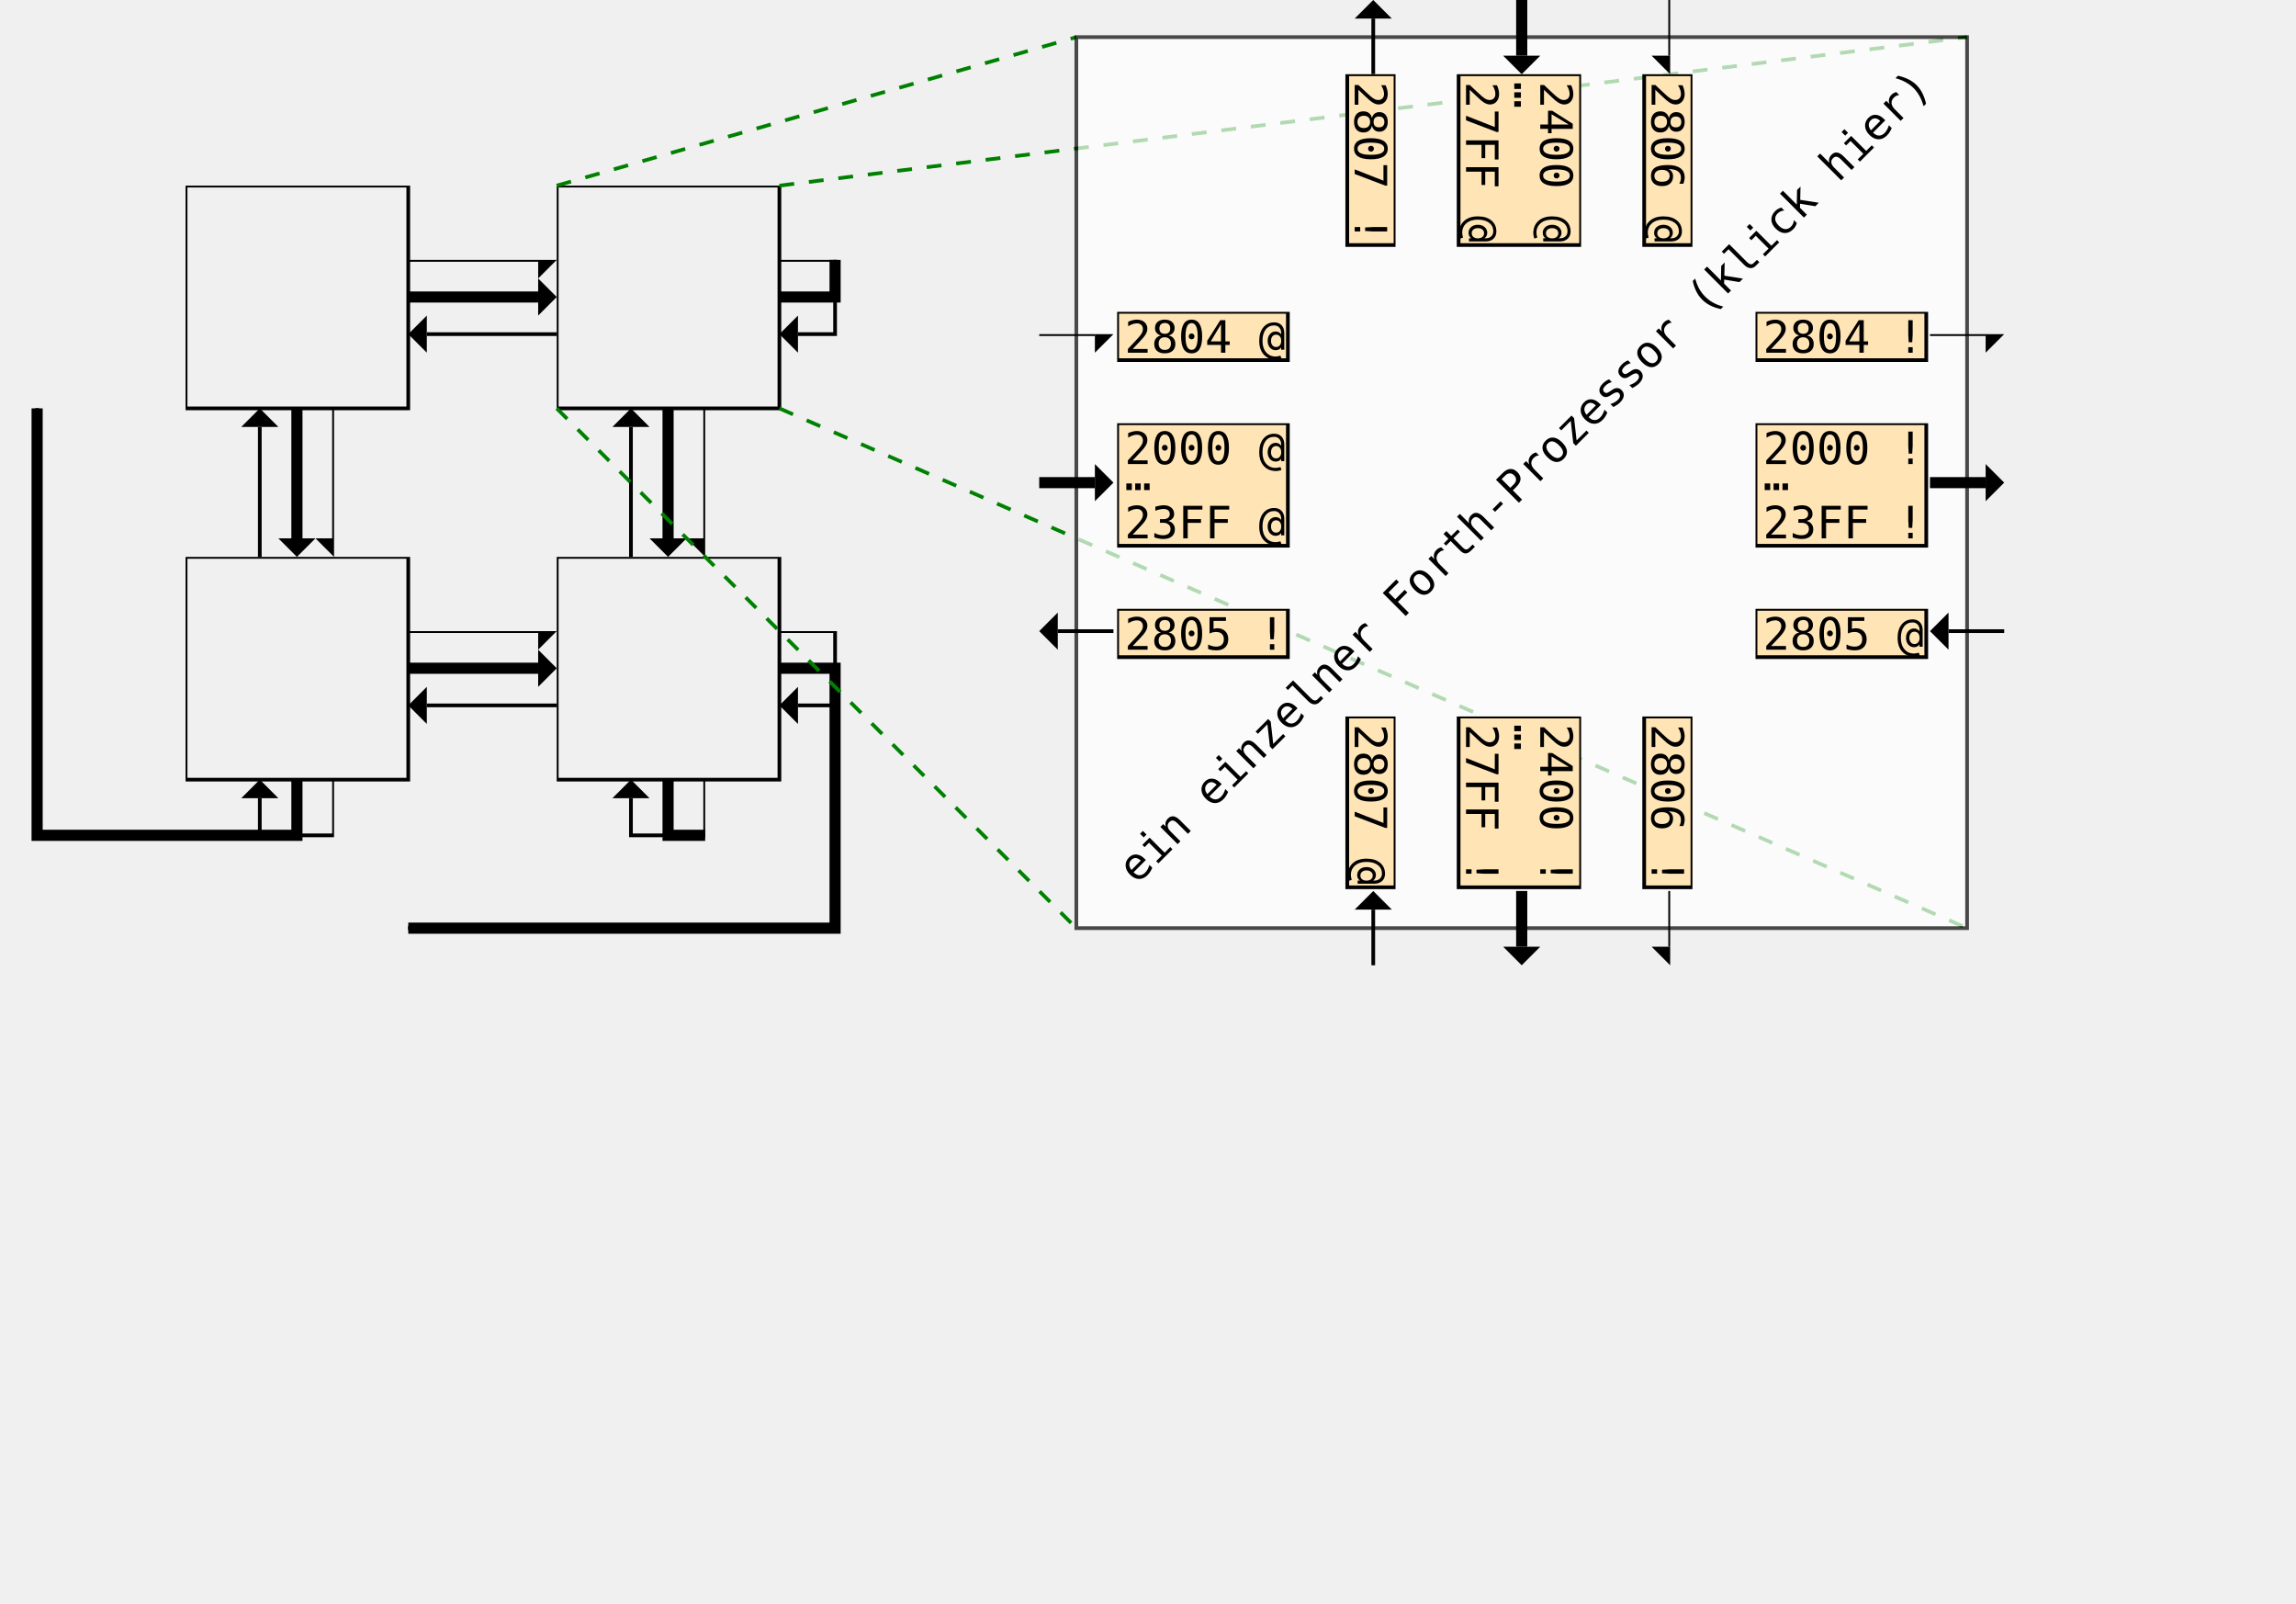
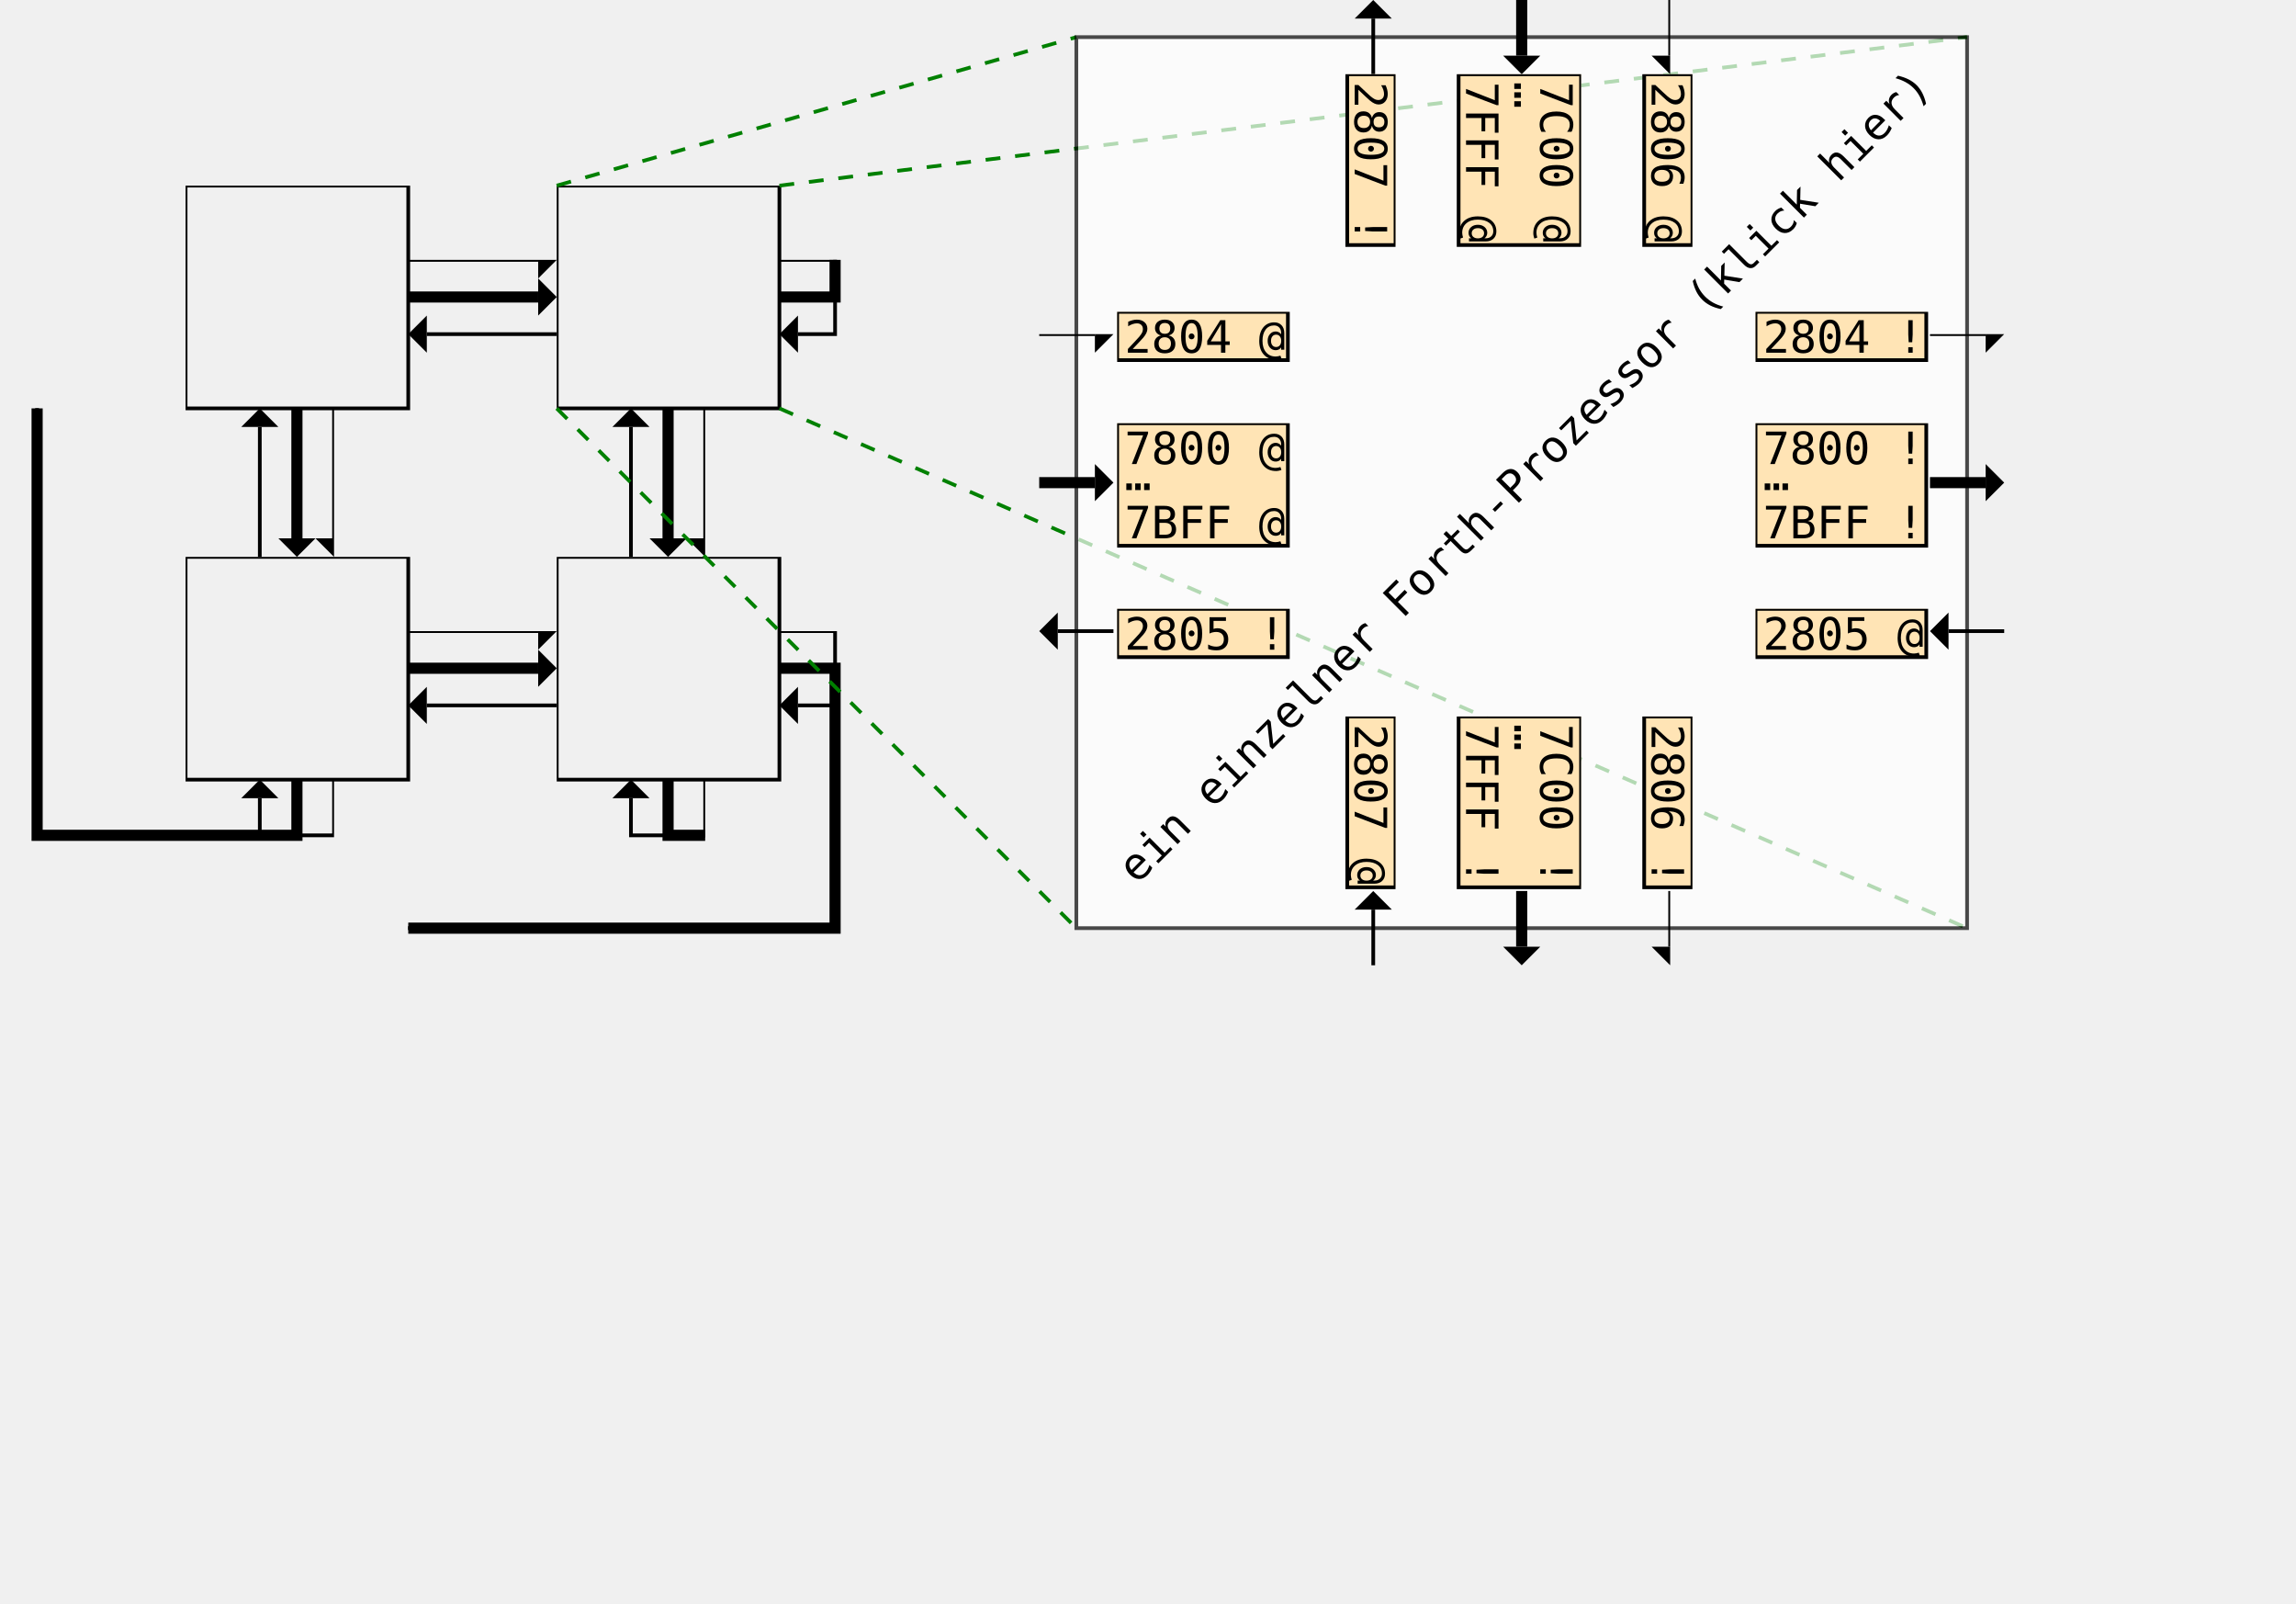
<svg xmlns:xlink="http://www.w3.org/1999/xlink">
  <defs>
    <symbol id="Kasten">
      <rect x="0" y="0" width="60" height="60" />
    </symbol>
    <symbol id="Rahmen">
      <rect x="0" y="0" width="46" height="13" fill="Moccasin" stroke="black" />
    </symbol>
    <symbol id="großerRahmen">
      <rect x="0" y="0" width="46" height="33" fill="Moccasin" stroke="black" />
    </symbol>
    <marker id="pfeilspitze" viewbox="0 0 5 10" refX="0" refY="5" markerWidth="5" markerHeight="10" markerUnits="userSpaceOnUse" orient="auto">
      <polyline points="0,5 0,0 5,5 0,10 0,5" fill="black" stroke="none" />
    </marker>
    <symbol id="kurzePfeile">
      <polyline points="0,0 35,0" stroke-width="1" marker-end="url(#pfeilspitze)" />
      <polyline points="0,10 35,10" stroke-width="3" marker-end="url(#pfeilspitze)" />
      <polyline points="40,20 5,20" stroke-width="1" marker-end="url(#pfeilspitze)" />
    </symbol>
    <symbol id="langePfeileoben">
      <polyline points="100,0 115,0 115,-60 -80,-60 -80,0 -65,0" stroke-width="1" marker-end="url(#pfeilspitze)" />
      <polyline points="100,10 115,10 115,-60 -80,-60 -80,10 -65,10" stroke-width="3" marker-end="url(#pfeilspitze)" />
      <polyline points="-60,20 -80,20 -80,-60 115,-60 115,20 105,20" stroke-width="1" marker-end="url(#pfeilspitze)" />
    </symbol>
    <symbol id="langePfeileunten">
      <polyline points="100,0 115,0 115,80 -80,80 -80,0 -65,0" stroke-width="1" marker-end="url(#pfeilspitze)" />
      <polyline points="100,10 115,10 115,80 -80,80 -80,10 -65,10" stroke-width="3" marker-end="url(#pfeilspitze)" />
      <polyline points="-60,20 -80,20 -80,80 115,80 115,20 105,20" stroke-width="1" marker-end="url(#pfeilspitze)" />
    </symbol>
    <symbol id="extraPfeile">
      <polyline points="0,0 15,0" stroke-width="1" marker-end="url(#pfeilspitze)" />
      <polyline points="0,40 15,40" stroke-width="3" marker-end="url(#pfeilspitze)" />
      <polyline points="20,80 5,80" stroke-width="1" marker-end="url(#pfeilspitze)" />
    </symbol>
  </defs>
  <g fill="none" stroke="black" transform="translate(10,10)">
    <use xlink:href="#Kasten" x="40" y="40" />
    <use xlink:href="#Kasten" x="140" y="40" />
    <use xlink:href="#Kasten" x="40" y="140" />
    <use xlink:href="#Kasten" x="140" y="140" />
    <use xlink:href="#kurzePfeile" transform="translate(100,60)" />
    <use xlink:href="#kurzePfeile" transform="translate(100,160)" />
    <use xlink:href="#kurzePfeile" transform="translate(80,100) rotate(90)" />
    <use xlink:href="#kurzePfeile" transform="translate(180,100) rotate(90)" />
    <use xlink:href="#langePfeileoben" transform="translate(100,60)" />
    <use xlink:href="#langePfeileoben" transform="translate(180,100) rotate(90)" />
    <use xlink:href="#langePfeileunten" transform="translate(100,160)" />
    <use xlink:href="#langePfeileunten" transform="translate(80,100) rotate(90)" />
    <g stroke="green" stroke-dasharray="4,4">
      <polyline id="poly1" points="140,40 280,0" />
      <polyline id="poly2" points="140,100 280,240" />
      <polyline id="poly3" points="200,40 520,0" />
      <polyline id="poly4" points="200,100 520,240" />
    </g>
    <g id="Vergrößerung" transform="translate(280,0)">
      <g id="V2">
        <rect x="0" y="0" width="240" height="240" fill="white" opacity="0.7" />
        <use xlink:href="#extraPfeile" transform="translate(-10 ,80)" />
        <use xlink:href="#extraPfeile" transform="translate(230 ,80)" />
        <use xlink:href="#extraPfeile" transform="translate(160 ,-10) rotate(90)" />
        <use xlink:href="#extraPfeile" transform="translate(160 ,230) rotate(90)" />
        <g fill="black" stroke="none" font-family="monospace" font-size="12">
          <g transform="translate(1)">
            <use xlink:href="#Rahmen" x="10" y="74" />
            <use xlink:href="#großerRahmen" x="10" y="104" />
            <use xlink:href="#Rahmen" x="10" y="154" />
            <text x="12" y="085" align="left">2804 @</text>
-             <text x="12" y="115" align="left">2000 @</text>
+             <text x="12" y="115" align="left">7800 @</text>
            <text x="12" y="122" align="left">…</text>
-             <text x="12" y="135" align="left">23FF @</text>
+             <text x="12" y="135" align="left">7BFF @</text>
            <text x="12" y="165" align="left">2805 !</text>
          </g>
          <g transform="translate(173)">
            <use xlink:href="#Rahmen" x="10" y="74" />
            <use xlink:href="#großerRahmen" x="10" y="104" />
            <use xlink:href="#Rahmen" x="10" y="154" />
            <text x="12" y="085" align="left">2804 !</text>
-             <text x="12" y="115" align="left">2000 !</text>
+             <text x="12" y="115" align="left">7800 !</text>
            <text x="12" y="122" align="left">…</text>
-             <text x="12" y="135" align="left">23FF !</text>
+             <text x="12" y="135" align="left">7BFF !</text>
            <text x="12" y="165" align="left">2805 @</text>
          </g>
          <g transform="translate(240) rotate(90)">
            <use xlink:href="#Rahmen" x="10" y="74" />
            <use xlink:href="#großerRahmen" x="10" y="104" />
            <use xlink:href="#Rahmen" x="10" y="154" />
            <text x="12" y="085" align="left">2806 @</text>
-             <text x="12" y="115" align="left">2400 @</text>
+             <text x="12" y="115" align="left">7C00 @</text>
            <text x="12" y="122" align="left">…</text>
-             <text x="12" y="135" align="left">27FF @</text>
+             <text x="12" y="135" align="left">7FFF @</text>
            <text x="12" y="165" align="left">2807 !</text>
          </g>
          <g transform="translate(240,173) rotate(90)">
            <use xlink:href="#Rahmen" x="10" y="74" />
            <use xlink:href="#großerRahmen" x="10" y="104" />
            <use xlink:href="#Rahmen" x="10" y="154" />
            <text x="12" y="085" align="left">2806 !</text>
-             <text x="12" y="115" align="left">2400 !</text>
+             <text x="12" y="115" align="left">7C00 !</text>
            <text x="12" y="122" align="left">…</text>
-             <text x="12" y="135" align="left">27FF !</text>
+             <text x="12" y="135" align="left">7FFF !</text>
            <text x="12" y="165" align="left">2807 @</text>
          </g>
          <text x="-150" y="173" align="center" transform="translate(0,0) rotate(-45)">ein einzelner Forth-Prozessor (klick hier)</text>
        </g>
      </g>
      <g>
  </g>
    </g>
  </g>
  <animateTransform id="a1" xlink:href="#V2" attributeName="transform" type="scale" values="1; 0.25; 1" calcMode="spline" keySplines="0.5 0 0.5 1; 0.5 0 0.5 1" begin="Vergrößerung.click; 98s" dur="2s" />
  <animateTransform xlink:href="#Vergrößerung" attributeName="transform" type="translate" values="280,0; 140,40; 280,0" calcMode="spline" keySplines="0.5 0 0.5 1; 0.5 0 0.5 1" begin="a1.begin" dur="2s" />
  <animate xlink:href="#poly1" attributeName="points" values="140,40 280,0; 140,40 140,40; 140,40 280,0" calcMode="spline" keySplines="0.5 0 0.5 1; 0.5 0 0.5 1" begin="a1.begin" dur="2s" />
  <animate xlink:href="#poly2" attributeName="points" values="140,100 280,240; 140,100 140,100; 140,100 280,240" calcMode="spline" keySplines="0.5 0 0.5 1; 0.5 0 0.5 1" begin="a1.begin" dur="2s" />
  <animate xlink:href="#poly3" attributeName="points" values="200,40 520,0; 200,40 140,40; 200,40 520,0" calcMode="spline" keySplines="0.5 0 0.5 1; 0.5 0 0.5 1" begin="a1.begin" dur="2s" />
  <animate xlink:href="#poly4" attributeName="points" values="200,100 520,240; 200,100 200,100; 200,100 520,240" calcMode="spline" keySplines="0.5 0 0.5 1; 0.5 0 0.5 1" begin="a1.begin" dur="2s" />
</svg>
